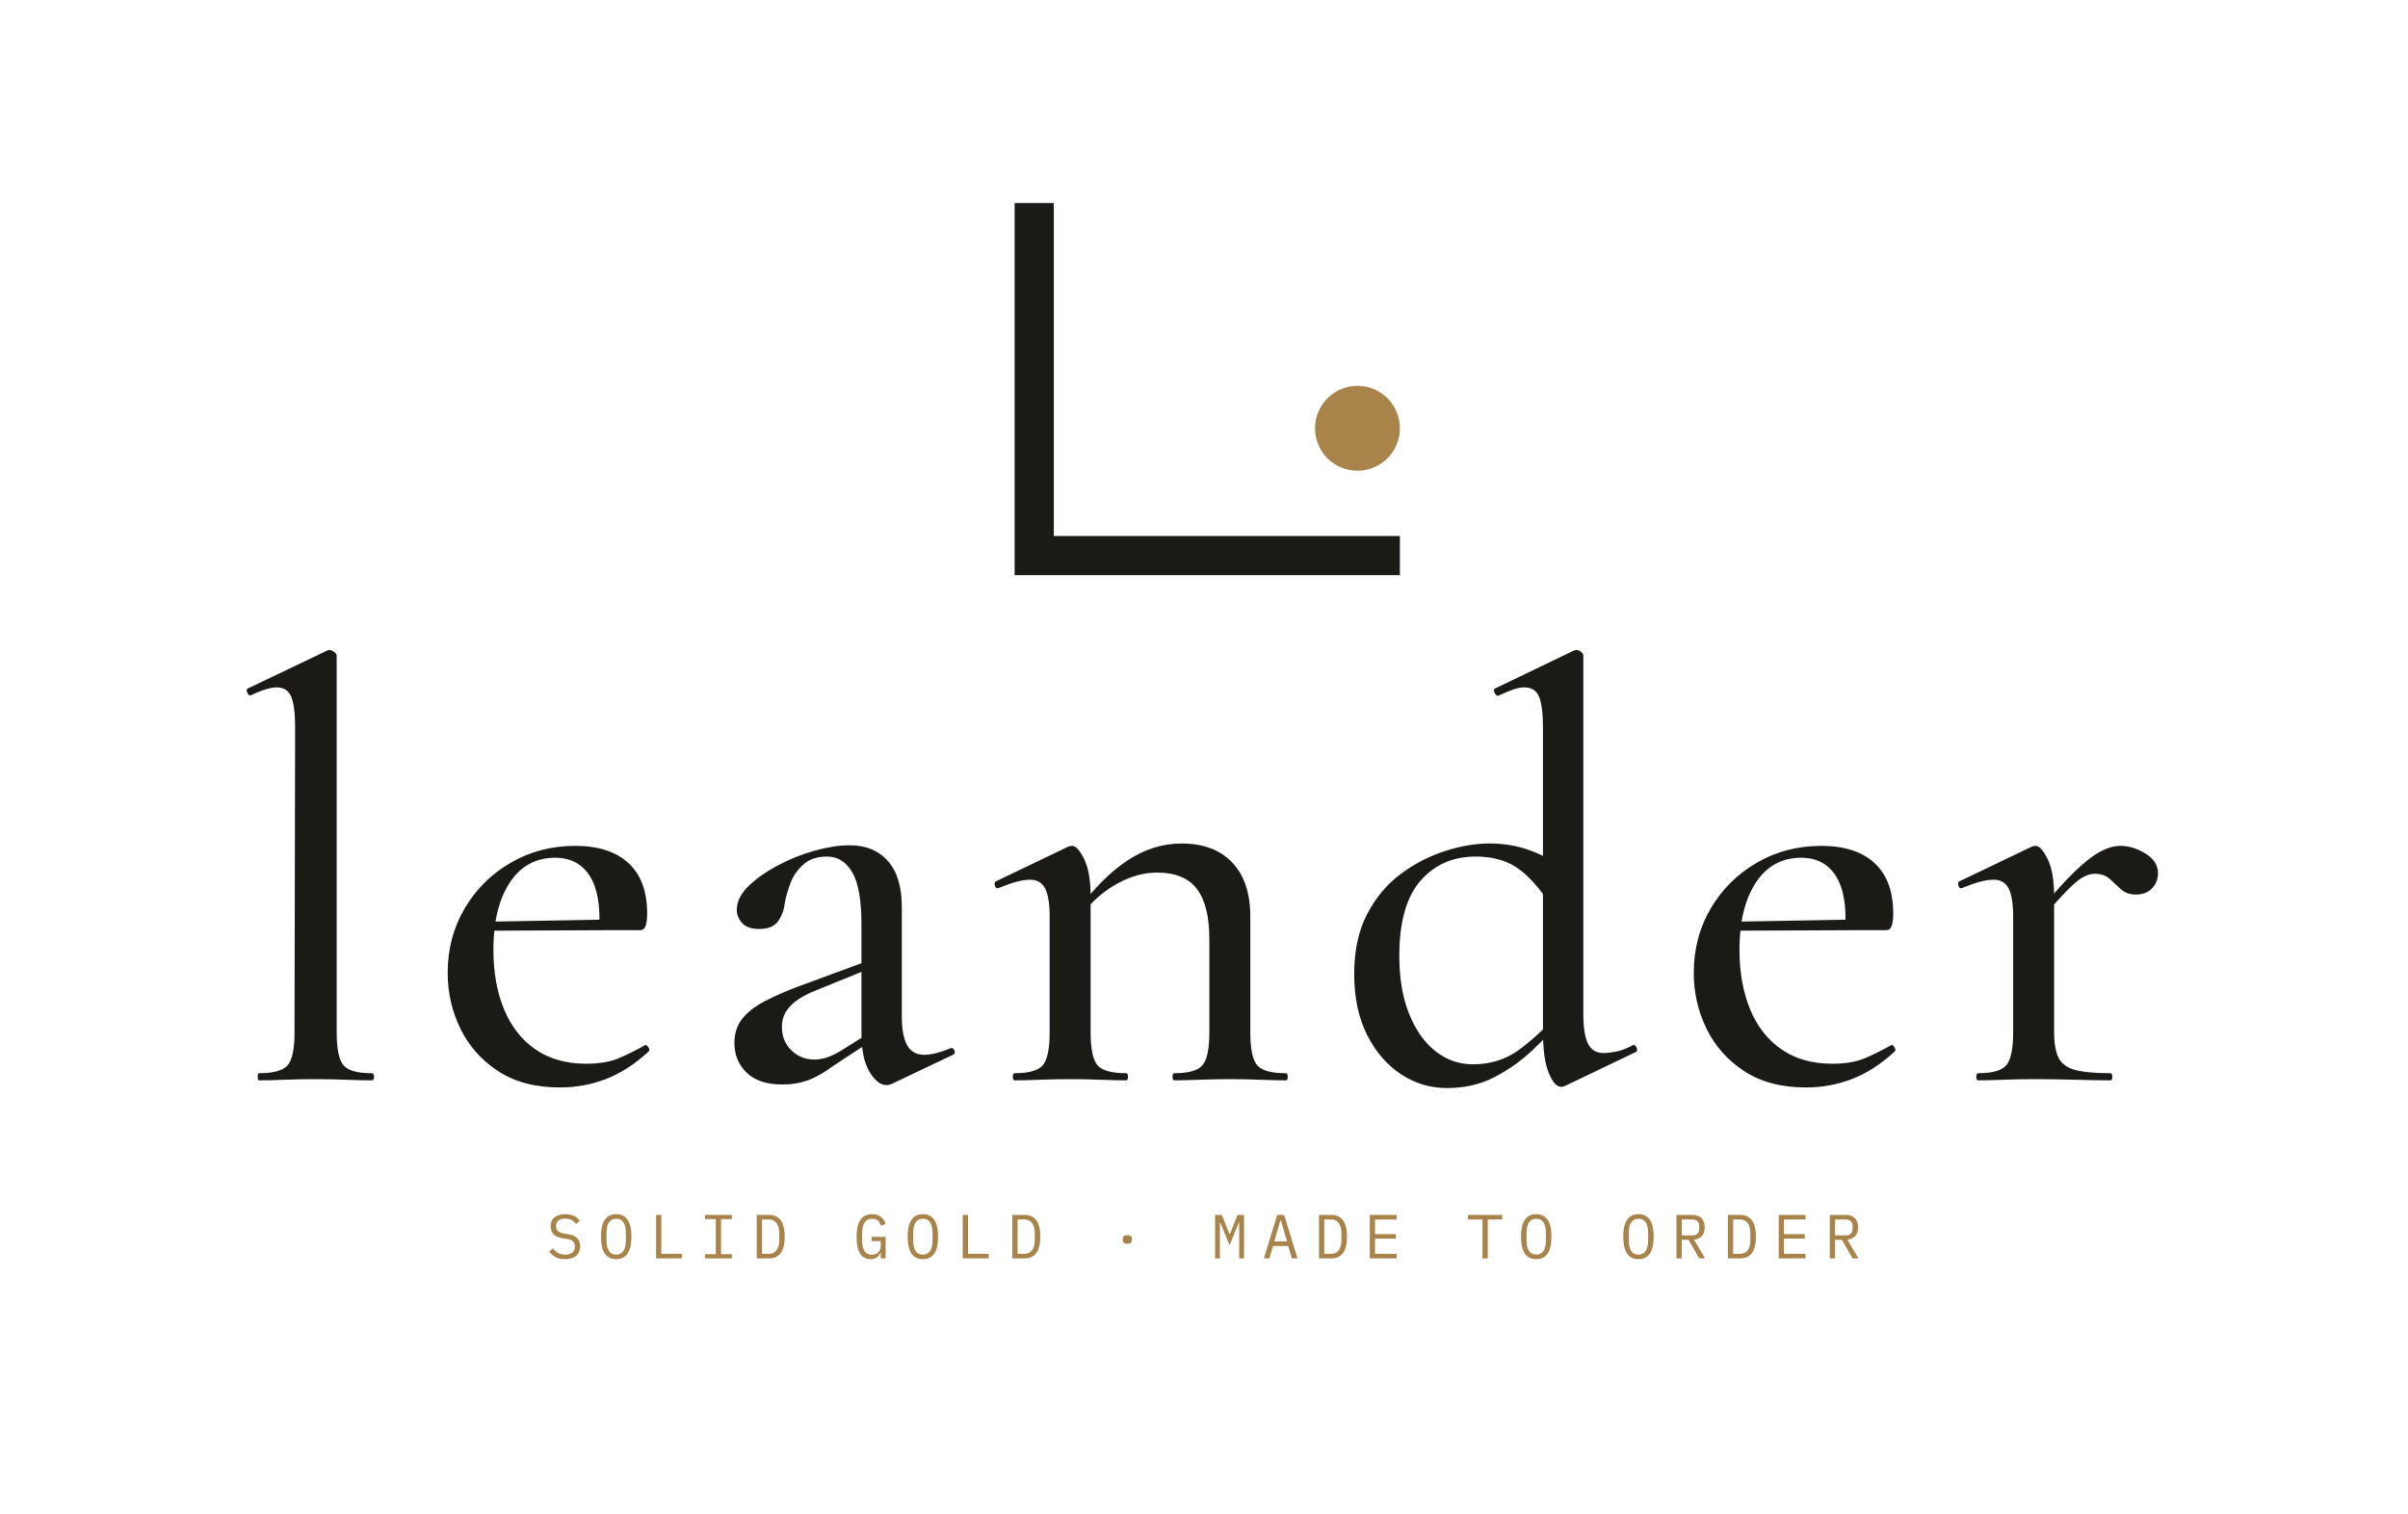
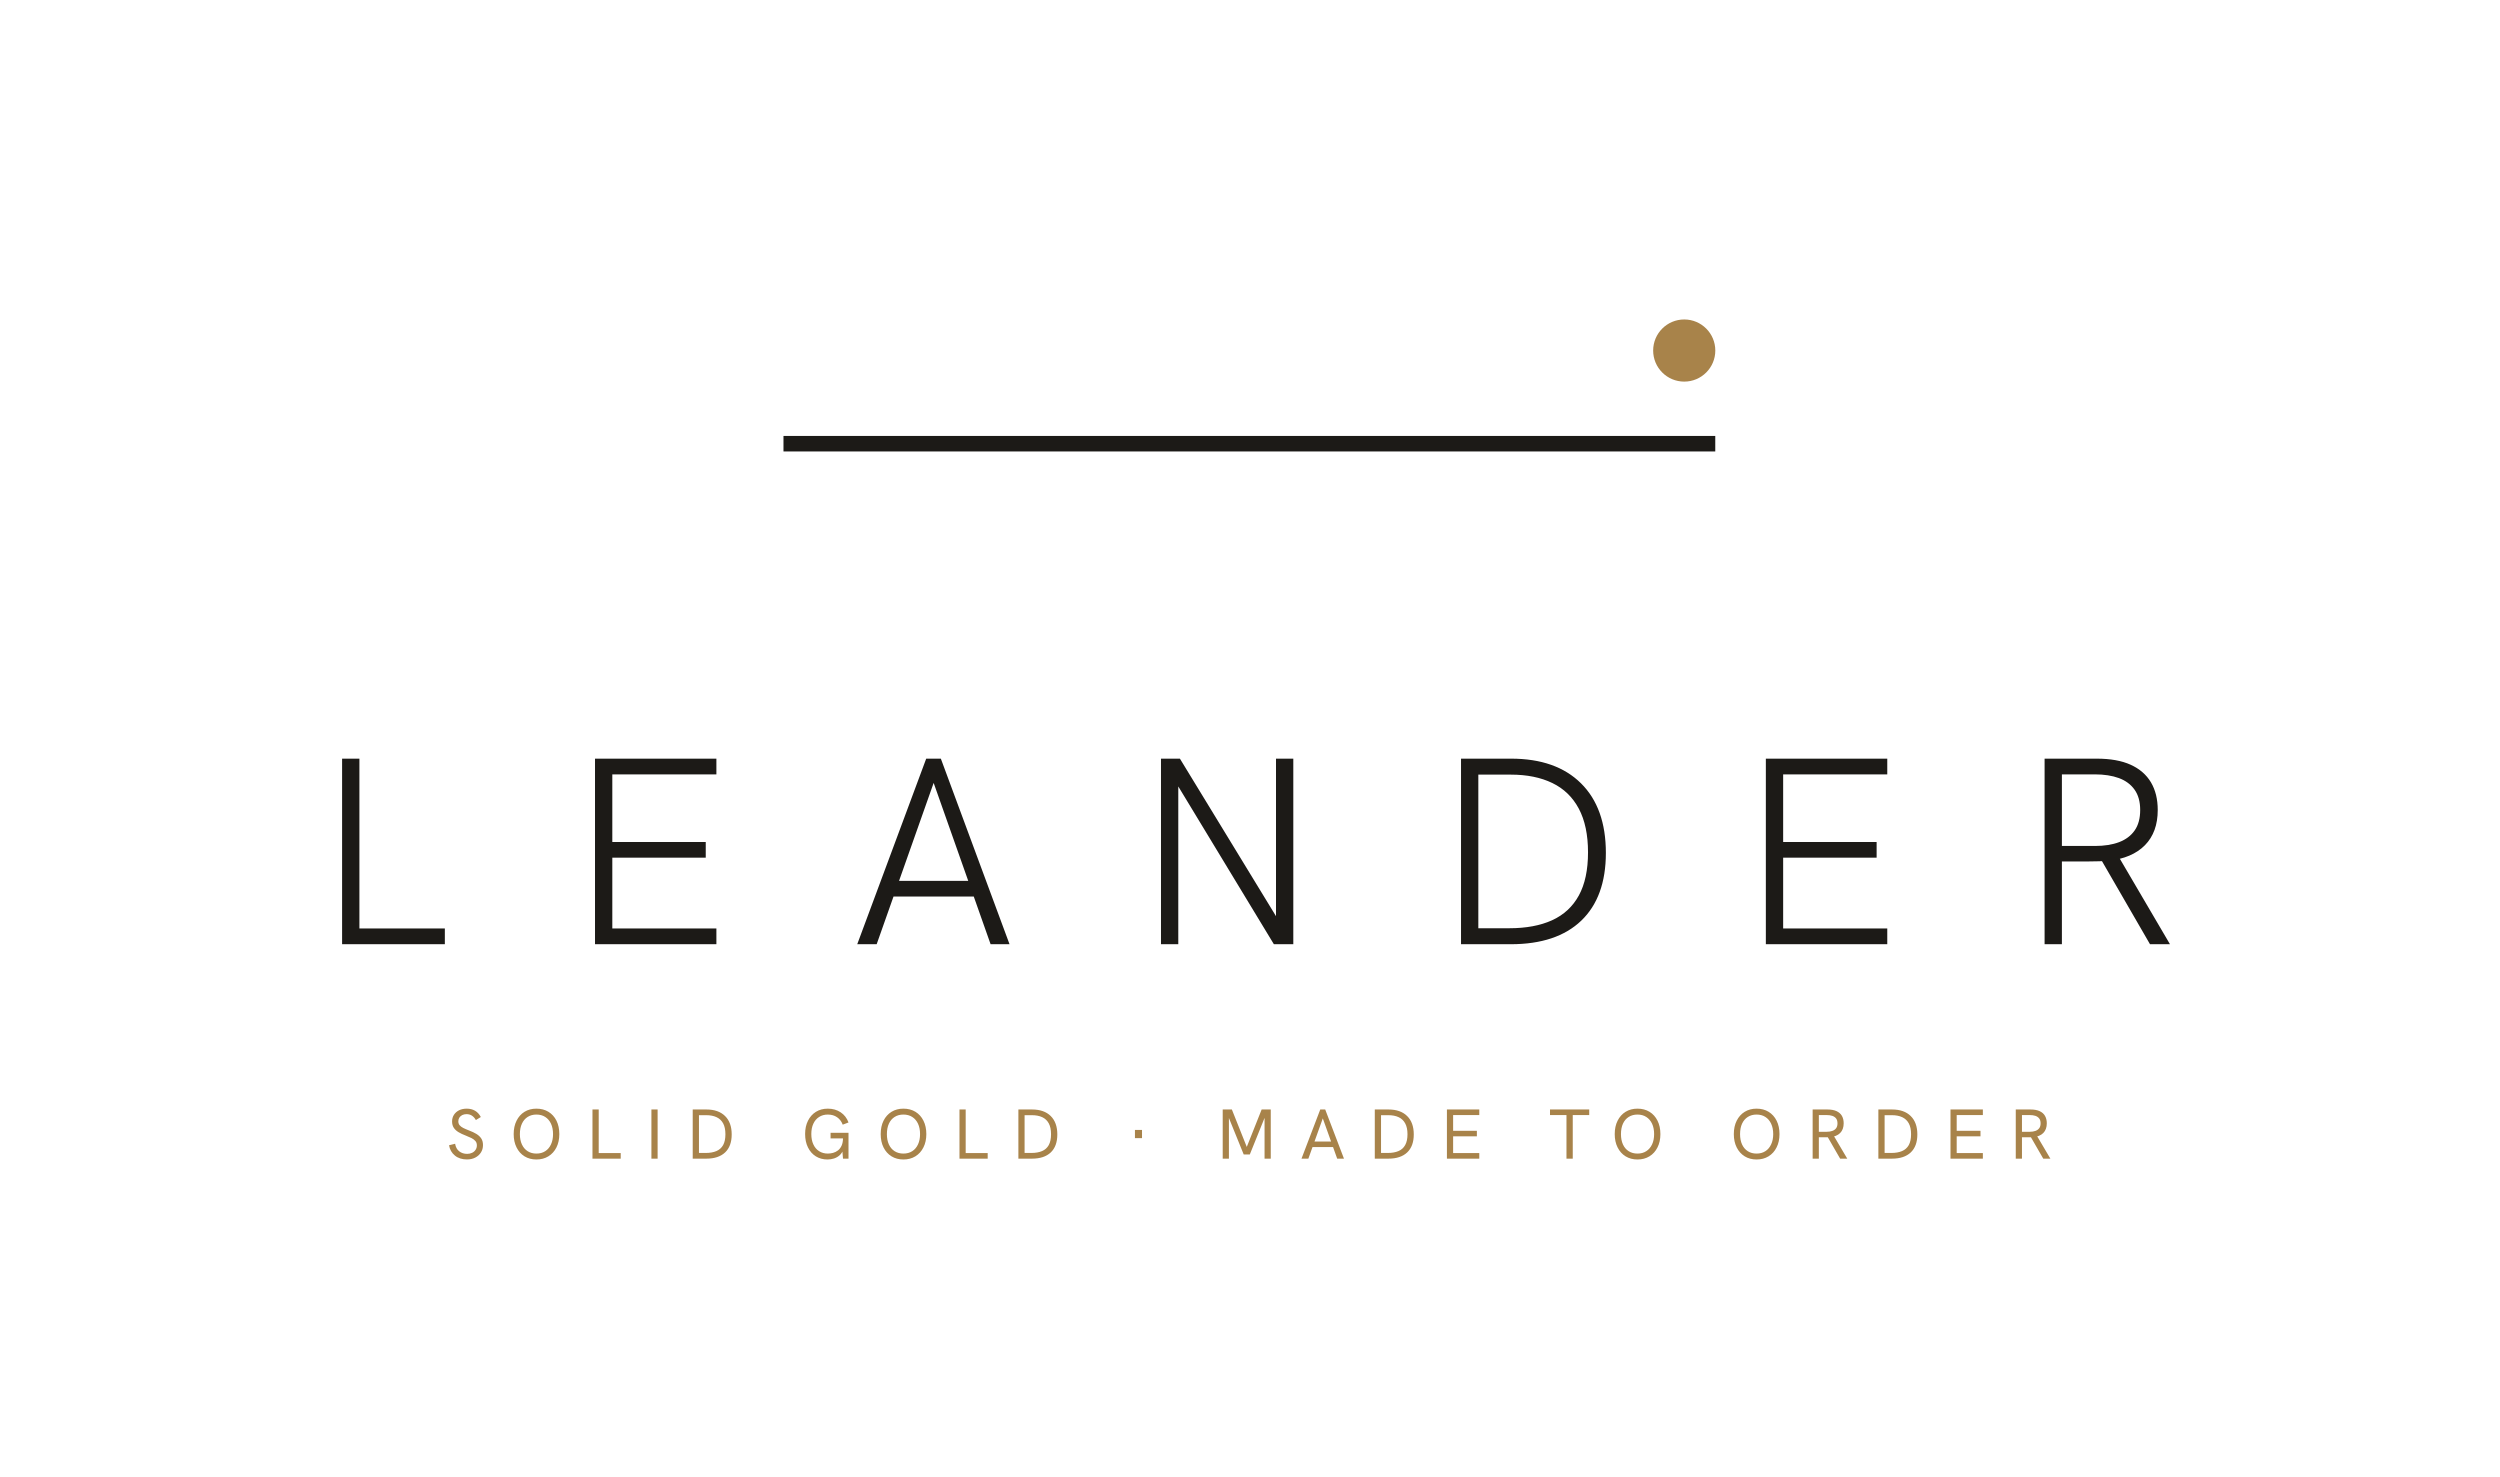
- <svg xmlns="http://www.w3.org/2000/svg" viewBox="0 0 649 408" width="649" height="408">
-   <path d="M278.74 54.72 V149.76 H377.30" fill="none" stroke="#1C1A17" stroke-width="10.56" stroke-linecap="butt" stroke-linejoin="miter" />
-   <circle cx="365.86" cy="115.44" r="11.44" fill="#A8834A" />
-   <g transform="translate(63.70 291.20)">
-     <path transform="translate(0.00 0.00)" d="M6.08 0.00Q5.76 0.00 5.76 -0.96Q5.76 -1.92 6.08 -1.92Q12.00 -1.92 13.84 -4.08Q15.68 -6.24 15.68 -12.96L15.84 -95.20Q15.84 -100.80 14.80 -103.36Q13.76 -105.92 10.88 -105.92Q8.48 -105.92 4.00 -103.84Q3.36 -103.52 2.96 -104.48Q2.56 -105.44 3.04 -105.60L24.48 -115.84Q24.80 -116.00 25.12 -116.00Q25.60 -116.00 26.32 -115.52Q27.04 -115.04 27.04 -114.40V-12.96Q27.04 -6.40 28.80 -4.16Q30.56 -1.92 36.48 -1.92Q37.12 -1.92 37.12 -0.96Q37.12 0.00 36.48 0.00Q33.60 0.00 29.68 -0.16Q25.76 -0.32 21.28 -0.32Q16.96 -0.32 13.04 -0.16Q9.12 0.00 6.08 0.00Z M87.20 1.92Q77.28 1.92 70.56 -2.48Q63.84 -6.88 60.40 -13.92Q56.96 -20.96 56.96 -28.96Q56.96 -38.56 61.52 -46.32Q66.08 -54.08 73.92 -58.64Q81.76 -63.20 91.36 -63.20Q100.64 -63.20 105.68 -58.56Q110.72 -53.92 110.72 -44.96Q110.72 -42.88 110.32 -41.68Q109.92 -40.48 108.80 -40.48H97.76Q98.40 -50.08 95.28 -55.04Q92.16 -60.00 85.92 -60.00Q78.08 -60.00 73.68 -53.28Q69.28 -46.56 69.28 -35.20Q69.28 -26.08 72.16 -19.12Q75.04 -12.16 80.64 -8.32Q86.24 -4.48 94.24 -4.48Q99.52 -4.48 102.96 -5.92Q106.40 -7.36 110.08 -9.44Q110.40 -9.76 110.96 -9.04Q111.52 -8.32 111.20 -7.84Q105.44 -2.56 99.52 -0.32Q93.60 1.92 87.20 1.92ZM65.60 -40.32 65.44 -42.72 101.28 -43.36V-40.48Z M176.64 0.96Q176.00 1.28 175.20 1.28Q172.80 1.28 170.64 -2.32Q168.48 -5.92 168.48 -12.64V-41.92Q168.48 -51.84 166.00 -56.08Q163.52 -60.32 159.20 -60.32Q155.20 -60.32 152.80 -58.16Q150.40 -56.00 149.36 -53.20Q148.32 -50.40 147.84 -48.00Q147.52 -44.96 146.00 -42.88Q144.48 -40.80 140.96 -40.80Q137.76 -40.80 136.32 -42.40Q134.88 -44.00 134.88 -45.92Q134.88 -49.28 138.00 -52.32Q141.12 -55.36 145.92 -57.92Q150.72 -60.48 155.92 -61.92Q161.12 -63.36 165.28 -63.36Q171.84 -63.36 175.60 -59.12Q179.36 -54.88 179.36 -46.72V-17.28Q179.36 -12.00 180.80 -9.44Q182.24 -6.88 185.44 -6.88Q188.16 -6.88 192.48 -8.64Q193.12 -8.96 193.52 -8.08Q193.92 -7.20 193.12 -6.88ZM147.20 1.12Q140.80 1.12 137.52 -2.08Q134.24 -5.28 134.24 -10.08Q134.24 -13.92 136.32 -16.56Q138.40 -19.20 142.32 -21.28Q146.24 -23.36 151.84 -25.44L170.08 -32.16L170.56 -30.08L156.00 -24.16Q153.60 -23.20 151.60 -21.92Q149.60 -20.64 148.32 -18.80Q147.04 -16.96 147.04 -14.40Q147.04 -10.56 149.60 -8.08Q152.16 -5.60 155.84 -5.60Q157.28 -5.60 158.88 -6.08Q160.48 -6.56 162.72 -7.84L172.16 -13.76L172.48 -11.52L160.80 -3.84Q157.12 -1.12 154.00 0.00Q150.88 1.12 147.20 1.12Z M252.80 0.00Q252.32 0.00 252.32 -0.96Q252.32 -1.92 252.80 -1.92Q258.56 -1.92 260.40 -4.08Q262.24 -6.24 262.24 -12.96V-38.08Q262.24 -47.20 258.88 -51.60Q255.52 -56.00 248.16 -56.00Q242.56 -56.00 236.88 -52.72Q231.20 -49.44 227.20 -43.68L226.56 -45.60Q233.12 -54.56 240.08 -59.20Q247.04 -63.84 254.72 -63.84Q263.52 -63.84 268.40 -58.72Q273.28 -53.60 273.28 -44.16V-12.96Q273.28 -6.24 275.12 -4.08Q276.96 -1.92 282.88 -1.92Q283.36 -1.92 283.36 -0.96Q283.36 0.00 282.88 0.00Q279.84 0.00 276.00 -0.16Q272.16 -0.32 267.84 -0.32Q263.52 -0.32 259.60 -0.16Q255.68 0.00 252.80 0.00ZM209.76 0.00Q209.28 0.00 209.28 -0.96Q209.28 -1.92 209.76 -1.92Q215.52 -1.92 217.36 -4.08Q219.20 -6.24 219.20 -12.96V-44.16Q219.20 -49.28 218.00 -51.68Q216.80 -54.08 213.92 -54.08Q212.32 -54.08 210.24 -53.52Q208.16 -52.96 205.44 -51.84Q204.80 -51.52 204.48 -52.40Q204.16 -53.28 204.64 -53.60L224.32 -63.04Q224.96 -63.20 225.28 -63.20Q226.72 -63.20 228.48 -59.68Q230.24 -56.16 230.24 -49.60V-12.96Q230.24 -6.24 232.08 -4.08Q233.92 -1.92 239.84 -1.92Q240.32 -1.92 240.32 -0.96Q240.32 0.00 239.84 0.00Q236.80 0.00 232.96 -0.16Q229.12 -0.32 224.80 -0.32Q220.48 -0.32 216.56 -0.16Q212.64 0.00 209.76 0.00Z M326.24 2.08Q319.52 2.08 313.84 -1.68Q308.16 -5.44 304.72 -12.32Q301.28 -19.20 301.28 -28.64Q301.28 -38.08 304.72 -44.72Q308.16 -51.36 313.68 -55.52Q319.20 -59.68 325.60 -61.76Q332.00 -63.84 337.76 -63.84Q343.52 -63.84 348.40 -62.08Q353.28 -60.32 357.44 -57.44L354.88 -45.92Q351.20 -52.48 346.40 -56.40Q341.60 -60.32 334.08 -60.32Q324.80 -60.32 319.12 -53.76Q313.44 -47.20 313.44 -33.60Q313.44 -24.48 316.08 -17.92Q318.72 -11.36 323.20 -7.84Q327.68 -4.32 333.28 -4.32Q340.32 -4.32 345.60 -8.16Q350.88 -12.00 355.68 -17.44L357.12 -16.16Q353.76 -12.32 349.28 -8.08Q344.80 -3.84 339.12 -0.88Q333.44 2.08 326.24 2.08ZM363.04 -114.40V-17.92Q363.04 -12.32 364.32 -9.84Q365.60 -7.36 368.48 -7.36Q369.92 -7.36 371.92 -7.76Q373.92 -8.16 376.32 -9.44Q376.96 -9.76 377.36 -8.88Q377.76 -8.00 377.28 -7.68L358.24 1.44Q357.60 1.76 357.12 1.76Q355.20 1.76 353.68 -2.08Q352.16 -5.92 352.16 -12.96V-95.04Q352.16 -100.80 351.12 -103.36Q350.08 -105.92 347.20 -105.92Q345.76 -105.92 344.16 -105.36Q342.56 -104.80 340.16 -103.68Q339.52 -103.52 339.12 -104.48Q338.72 -105.44 339.20 -105.60L360.48 -115.84Q360.80 -116.00 361.28 -116.00Q361.76 -116.00 362.40 -115.52Q363.04 -115.04 363.04 -114.40Z M423.04 1.92Q413.12 1.92 406.40 -2.48Q399.68 -6.88 396.24 -13.92Q392.80 -20.96 392.80 -28.96Q392.80 -38.56 397.36 -46.32Q401.92 -54.08 409.76 -58.64Q417.60 -63.20 427.20 -63.20Q436.48 -63.20 441.52 -58.56Q446.56 -53.92 446.56 -44.96Q446.56 -42.88 446.16 -41.68Q445.76 -40.48 444.64 -40.48H433.60Q434.24 -50.08 431.12 -55.04Q428.00 -60.00 421.76 -60.00Q413.92 -60.00 409.52 -53.28Q405.12 -46.56 405.12 -35.20Q405.12 -26.08 408.00 -19.12Q410.88 -12.16 416.48 -8.32Q422.08 -4.48 430.08 -4.48Q435.36 -4.48 438.80 -5.92Q442.24 -7.36 445.92 -9.44Q446.24 -9.76 446.80 -9.04Q447.36 -8.32 447.04 -7.84Q441.28 -2.56 435.36 -0.32Q429.44 1.92 423.04 1.92ZM401.44 -40.32 401.28 -42.72 437.12 -43.36V-40.48Z M486.40 -43.36 485.44 -45.12Q491.52 -52.48 495.52 -56.32Q499.52 -60.16 502.40 -61.68Q505.28 -63.20 507.84 -63.20Q511.20 -63.20 514.56 -61.12Q517.92 -59.04 517.92 -55.84Q517.92 -53.44 516.32 -51.76Q514.72 -50.08 512.00 -50.08Q509.44 -50.08 507.92 -51.52Q506.40 -52.96 504.88 -54.32Q503.36 -55.68 500.80 -55.68Q499.52 -55.68 497.92 -54.88Q496.32 -54.08 493.68 -51.44Q491.04 -48.80 486.40 -43.36ZM469.44 0.00Q468.96 0.00 468.96 -0.96Q468.96 -1.92 469.44 -1.92Q475.20 -1.92 477.04 -4.08Q478.88 -6.24 478.88 -12.96V-44.16Q478.88 -49.28 477.68 -51.68Q476.48 -54.08 473.60 -54.08Q472.00 -54.08 469.92 -53.52Q467.84 -52.96 465.12 -51.84Q464.48 -51.52 464.16 -52.40Q463.84 -53.28 464.32 -53.60L484.00 -63.04Q484.64 -63.20 484.96 -63.20Q486.40 -63.20 488.16 -59.68Q489.92 -56.16 489.92 -49.60V-12.96Q489.92 -8.48 491.12 -6.08Q492.32 -3.68 495.60 -2.80Q498.88 -1.92 505.12 -1.92Q505.60 -1.92 505.60 -0.96Q505.60 0.00 505.12 0.00Q500.96 0.00 495.68 -0.16Q490.40 -0.32 484.48 -0.32Q480.16 -0.32 476.24 -0.16Q472.32 0.00 469.44 0.00Z" fill="#1C1A17" />
-   </g>
-   <g transform="translate(147.26 339.20)">
-     <path transform="translate(0.00 0.00)" d="M5.01 0.20Q3.43 0.20 2.42 -0.38Q1.41 -0.96 0.76 -1.86L1.78 -2.70Q2.47 -1.85 3.23 -1.43Q4.00 -1.01 5.06 -1.01Q6.33 -1.01 7.01 -1.60Q7.68 -2.18 7.68 -3.24Q7.68 -4.10 7.19 -4.58Q6.70 -5.06 5.49 -5.26L4.18 -5.48Q3.33 -5.63 2.75 -5.93Q2.17 -6.23 1.81 -6.66Q1.46 -7.09 1.31 -7.60Q1.16 -8.11 1.16 -8.67Q1.16 -10.28 2.22 -11.10Q3.28 -11.93 5.07 -11.93Q6.48 -11.93 7.45 -11.46Q8.42 -10.99 9.00 -10.13L8.01 -9.27Q7.53 -9.91 6.84 -10.32Q6.15 -10.72 5.06 -10.72Q3.86 -10.72 3.23 -10.21Q2.59 -9.71 2.59 -8.70Q2.59 -7.91 3.07 -7.42Q3.54 -6.92 4.79 -6.70L6.05 -6.48Q6.90 -6.33 7.49 -6.03Q8.08 -5.73 8.44 -5.31Q8.80 -4.89 8.95 -4.37Q9.11 -3.85 9.11 -3.28Q9.11 -1.65 8.04 -0.72Q6.97 0.20 5.01 0.20Z M18.82 0.20Q17.74 0.20 16.97 -0.21Q16.20 -0.62 15.69 -1.39Q15.19 -2.17 14.95 -3.29Q14.72 -4.42 14.72 -5.86Q14.72 -7.29 14.95 -8.43Q15.19 -9.56 15.69 -10.33Q16.20 -11.10 16.97 -11.52Q17.74 -11.93 18.82 -11.93Q19.89 -11.93 20.66 -11.52Q21.44 -11.10 21.94 -10.33Q22.44 -9.56 22.68 -8.43Q22.92 -7.29 22.92 -5.86Q22.92 -4.42 22.68 -3.29Q22.44 -2.17 21.94 -1.39Q21.44 -0.62 20.66 -0.21Q19.89 0.20 18.82 0.20ZM18.82 -1.02Q19.52 -1.02 20.01 -1.30Q20.50 -1.58 20.82 -2.08Q21.13 -2.59 21.28 -3.30Q21.42 -4.02 21.42 -4.91V-6.82Q21.42 -7.69 21.28 -8.42Q21.13 -9.14 20.82 -9.64Q20.50 -10.15 20.01 -10.42Q19.52 -10.70 18.82 -10.70Q18.11 -10.70 17.62 -10.42Q17.14 -10.15 16.82 -9.64Q16.50 -9.14 16.35 -8.42Q16.21 -7.69 16.21 -6.82V-4.91Q16.21 -4.02 16.35 -3.30Q16.50 -2.59 16.82 -2.08Q17.14 -1.58 17.62 -1.30Q18.11 -1.02 18.82 -1.02Z M29.57 0.00V-11.73H30.98V-1.23H36.54V0.00Z M42.74 0.00V-1.13H45.66V-10.60H42.74V-11.73H50.00V-10.60H47.07V-1.13H50.00V0.00Z M56.70 -11.73H59.98Q62.13 -11.73 63.18 -10.25Q64.24 -8.77 64.24 -5.86Q64.24 -2.96 63.18 -1.48Q62.13 0.00 59.98 0.00H56.70ZM59.91 -1.23Q61.32 -1.23 62.03 -2.20Q62.75 -3.18 62.75 -4.96V-6.77Q62.75 -8.55 62.03 -9.53Q61.32 -10.50 59.91 -10.50H58.11V-1.23Z M90.12 -1.56H90.03Q89.88 -1.23 89.68 -0.91Q89.48 -0.59 89.17 -0.34Q88.86 -0.10 88.42 0.05Q87.98 0.20 87.38 0.20Q85.46 0.20 84.53 -1.34Q83.60 -2.89 83.60 -5.78Q83.60 -8.80 84.62 -10.37Q85.65 -11.93 87.78 -11.93Q88.60 -11.93 89.21 -11.71Q89.81 -11.49 90.24 -11.12Q90.67 -10.75 90.96 -10.29Q91.24 -9.83 91.43 -9.36L90.22 -8.80Q90.06 -9.19 89.87 -9.53Q89.68 -9.88 89.40 -10.14Q89.12 -10.40 88.74 -10.55Q88.35 -10.70 87.83 -10.70Q86.42 -10.70 85.76 -9.64Q85.09 -8.58 85.09 -6.82V-5.01Q85.09 -4.12 85.23 -3.39Q85.36 -2.65 85.67 -2.12Q85.98 -1.58 86.48 -1.29Q86.97 -0.99 87.70 -0.99Q88.84 -0.99 89.48 -1.68Q90.12 -2.37 90.12 -3.46V-4.67H87.65V-5.80H91.43V0.00H90.12Z M101.47 0.20Q100.40 0.20 99.62 -0.21Q98.85 -0.62 98.35 -1.39Q97.84 -2.17 97.61 -3.29Q97.37 -4.42 97.37 -5.86Q97.37 -7.29 97.61 -8.43Q97.84 -9.56 98.35 -10.33Q98.85 -11.10 99.62 -11.52Q100.40 -11.93 101.47 -11.93Q102.55 -11.93 103.32 -11.52Q104.09 -11.10 104.60 -10.33Q105.10 -9.56 105.34 -8.43Q105.57 -7.29 105.57 -5.86Q105.57 -4.42 105.34 -3.29Q105.10 -2.17 104.60 -1.39Q104.09 -0.62 103.32 -0.21Q102.55 0.20 101.47 0.20ZM101.47 -1.02Q102.18 -1.02 102.66 -1.30Q103.15 -1.58 103.47 -2.08Q103.79 -2.59 103.93 -3.30Q104.08 -4.02 104.08 -4.91V-6.82Q104.08 -7.69 103.93 -8.42Q103.79 -9.14 103.47 -9.64Q103.15 -10.15 102.66 -10.42Q102.18 -10.70 101.47 -10.70Q100.77 -10.70 100.28 -10.42Q99.79 -10.15 99.47 -9.64Q99.15 -9.14 99.01 -8.42Q98.87 -7.69 98.87 -6.82V-4.91Q98.87 -4.02 99.01 -3.30Q99.15 -2.59 99.47 -2.08Q99.79 -1.58 100.28 -1.30Q100.77 -1.02 101.47 -1.02Z M112.22 0.00V-11.73H113.64V-1.23H119.20V0.00Z M125.58 -11.73H128.86Q131.01 -11.73 132.06 -10.25Q133.12 -8.77 133.12 -5.86Q133.12 -2.96 132.06 -1.48Q131.01 0.00 128.86 0.00H125.58ZM128.79 -1.23Q130.20 -1.23 130.91 -2.20Q131.63 -3.18 131.63 -4.96V-6.77Q131.63 -8.55 130.91 -9.53Q130.20 -10.50 128.79 -10.50H126.99V-1.23Z M156.58 -3.95Q155.89 -3.95 155.61 -4.23Q155.33 -4.52 155.33 -4.96V-5.26Q155.33 -5.70 155.61 -5.98Q155.89 -6.27 156.58 -6.27Q157.26 -6.27 157.54 -5.98Q157.82 -5.70 157.82 -5.26V-4.96Q157.82 -4.52 157.54 -4.23Q157.26 -3.95 156.58 -3.95Z M186.73 -5.88V-9.59H186.60L184.13 -3.56L181.66 -9.59H181.52V-5.88V0.00H180.23V-11.73H182.04L184.11 -6.55H184.21L186.28 -11.73H188.03V0.00H186.73Z M200.94 0.00 199.95 -3.34H195.84L194.85 0.00H193.38L196.98 -11.73H198.84L202.44 0.00ZM197.97 -10.23H197.82L196.17 -4.57H199.62Z M208.24 -11.73H211.51Q213.66 -11.73 214.72 -10.25Q215.78 -8.77 215.78 -5.86Q215.78 -2.96 214.72 -1.48Q213.66 0.00 211.51 0.00H208.24ZM211.44 -1.23Q212.86 -1.23 213.57 -2.20Q214.28 -3.18 214.28 -4.96V-6.77Q214.28 -8.55 213.57 -9.53Q212.86 -10.50 211.44 -10.50H209.65V-1.23Z M221.93 0.00V-11.73H229.15V-10.50H223.34V-6.55H228.95V-5.33H223.34V-1.23H229.15V0.00Z M253.71 -10.50V0.00H252.30V-10.50H248.39V-11.73H257.63V-10.50Z M266.78 0.20Q265.71 0.20 264.94 -0.21Q264.16 -0.62 263.66 -1.39Q263.16 -2.17 262.92 -3.29Q262.68 -4.42 262.68 -5.86Q262.68 -7.29 262.92 -8.43Q263.16 -9.56 263.66 -10.33Q264.16 -11.10 264.94 -11.52Q265.71 -11.93 266.78 -11.93Q267.86 -11.93 268.63 -11.52Q269.40 -11.10 269.91 -10.33Q270.41 -9.56 270.65 -8.43Q270.88 -7.29 270.88 -5.86Q270.88 -4.42 270.65 -3.29Q270.41 -2.17 269.91 -1.39Q269.40 -0.62 268.63 -0.21Q267.86 0.20 266.78 0.20ZM266.78 -1.02Q267.49 -1.02 267.98 -1.30Q268.46 -1.58 268.78 -2.08Q269.10 -2.59 269.25 -3.30Q269.39 -4.02 269.39 -4.91V-6.82Q269.39 -7.69 269.25 -8.42Q269.10 -9.14 268.78 -9.64Q268.46 -10.15 267.98 -10.42Q267.49 -10.70 266.78 -10.70Q266.08 -10.70 265.59 -10.42Q265.10 -10.15 264.78 -9.64Q264.47 -9.14 264.32 -8.42Q264.18 -7.69 264.18 -6.82V-4.91Q264.18 -4.02 264.32 -3.30Q264.47 -2.59 264.78 -2.08Q265.10 -1.58 265.59 -1.30Q266.08 -1.02 266.78 -1.02Z M294.34 0.20Q293.26 0.20 292.49 -0.21Q291.72 -0.62 291.21 -1.39Q290.71 -2.17 290.47 -3.29Q290.24 -4.42 290.24 -5.86Q290.24 -7.29 290.47 -8.43Q290.71 -9.56 291.21 -10.33Q291.72 -11.10 292.49 -11.52Q293.26 -11.93 294.34 -11.93Q295.41 -11.93 296.18 -11.52Q296.96 -11.10 297.46 -10.33Q297.96 -9.56 298.20 -8.43Q298.44 -7.29 298.44 -5.86Q298.44 -4.42 298.20 -3.29Q297.96 -2.17 297.46 -1.39Q296.96 -0.62 296.18 -0.21Q295.41 0.20 294.34 0.20ZM294.34 -1.02Q295.04 -1.02 295.53 -1.30Q296.02 -1.58 296.34 -2.08Q296.65 -2.59 296.80 -3.30Q296.94 -4.02 296.94 -4.91V-6.82Q296.94 -7.69 296.80 -8.42Q296.65 -9.14 296.34 -9.64Q296.02 -10.15 295.53 -10.42Q295.04 -10.70 294.34 -10.70Q293.63 -10.70 293.14 -10.42Q292.66 -10.15 292.34 -9.64Q292.02 -9.14 291.87 -8.42Q291.73 -7.69 291.73 -6.82V-4.91Q291.73 -4.02 291.87 -3.30Q292.02 -2.59 292.34 -2.08Q292.66 -1.58 293.14 -1.30Q293.63 -1.02 294.34 -1.02Z M306.00 0.00H304.58V-11.73H308.85Q310.48 -11.73 311.34 -10.84Q312.19 -9.95 312.19 -8.35Q312.19 -6.92 311.46 -6.06Q310.72 -5.21 309.30 -5.07L312.30 0.00H310.72L307.86 -5.01H306.00ZM308.82 -6.20Q309.71 -6.20 310.20 -6.64Q310.70 -7.09 310.70 -7.91V-8.79Q310.70 -9.61 310.20 -10.05Q309.71 -10.50 308.82 -10.50H306.00V-6.20Z M318.44 -11.73H321.72Q323.87 -11.73 324.93 -10.25Q325.99 -8.77 325.99 -5.86Q325.99 -2.96 324.93 -1.48Q323.87 0.00 321.72 0.00H318.44ZM321.65 -1.23Q323.06 -1.23 323.78 -2.20Q324.49 -3.18 324.49 -4.96V-6.77Q324.49 -8.55 323.78 -9.53Q323.06 -10.50 321.65 -10.50H319.86V-1.23Z M332.14 0.00V-11.73H339.36V-10.50H333.55V-6.55H339.16V-5.33H333.55V-1.23H339.36V0.00Z M347.32 0.00H345.91V-11.73H350.18Q351.81 -11.73 352.67 -10.84Q353.52 -9.95 353.52 -8.35Q353.52 -6.92 352.78 -6.06Q352.04 -5.21 350.63 -5.07L353.62 0.00H352.04L349.19 -5.01H347.32ZM350.15 -6.20Q351.04 -6.20 351.53 -6.64Q352.03 -7.09 352.03 -7.91V-8.79Q352.03 -9.61 351.53 -10.05Q351.04 -10.50 350.15 -10.50H347.32V-6.20Z" fill="#A8834A" />
-   </g>
+ <svg xmlns="http://www.w3.org/2000/svg" viewBox="0 0 601 355" width="601" height="355">
+   <rect x="188.35" y="104.80" width="224.00" height="3.73" fill="#1C1A17" />
+   <circle cx="404.89" cy="84.27" r="7.47" fill="#A8834A" />
+   <path transform="translate(76.80 226.99)" d="M5.44 0.00V-44.61H9.60V-3.78H30.14V0.00Z M66.24 0.00V-44.61H95.42V-40.83H70.40V-24.58H92.86V-20.80H70.40V-3.78H95.42V0.00Z M129.28 0.00 145.86 -44.61H149.38L165.89 0.00H161.34L147.65 -38.78L133.95 0.00ZM137.47 -11.46 138.82 -15.23H156.42L157.82 -11.46Z M202.30 0.00V-44.61H206.85L230.78 -5.38H229.95V-44.61H234.11V0.00H229.44L205.63 -39.30H206.46V0.00Z M274.43 0.00V-44.61H286.46Q297.28 -44.61 303.26 -38.69Q309.25 -32.77 309.25 -21.95Q309.25 -11.33 303.33 -5.66Q297.41 0.00 286.40 0.00ZM278.59 -3.84H286.02Q292.10 -3.84 296.32 -5.76Q300.54 -7.68 302.75 -11.71Q304.96 -15.74 304.96 -22.08Q304.96 -28.42 302.75 -32.58Q300.54 -36.74 296.38 -38.75Q292.22 -40.77 286.40 -40.77H278.59Z M347.71 0.00V-44.61H376.90V-40.83H351.87V-24.58H374.34V-20.80H351.87V-3.78H376.90V0.00Z M414.72 0.00V-44.61H427.26Q432.19 -44.61 435.42 -43.14Q438.66 -41.66 440.29 -38.91Q441.92 -36.16 441.92 -32.26Q441.92 -26.94 438.85 -23.81Q435.78 -20.67 429.95 -20.03Q429.06 -19.97 427.81 -19.94Q426.56 -19.90 425.41 -19.90H418.88V0.00ZM440.06 0.00 428.22 -20.48 432.51 -21.06 444.86 0.00ZM418.88 -23.62H426.82Q430.21 -23.62 432.64 -24.54Q435.07 -25.47 436.38 -27.36Q437.70 -29.25 437.70 -32.26Q437.70 -35.26 436.35 -37.15Q435.01 -39.04 432.58 -39.94Q430.14 -40.83 426.82 -40.83H418.88Z" fill="#1C1A17" />
+   <path transform="translate(107.31 278.54)" d="M4.95 0.19Q3.17 0.19 2.04 -0.75Q0.90 -1.68 0.64 -3.22L2.10 -3.58Q2.29 -2.39 3.08 -1.77Q3.87 -1.15 5.00 -1.15Q5.66 -1.15 6.19 -1.41Q6.72 -1.66 7.02 -2.13Q7.33 -2.59 7.33 -3.19Q7.33 -3.82 6.99 -4.22Q6.65 -4.63 6.05 -4.94Q5.44 -5.24 4.65 -5.55Q3.66 -5.92 2.93 -6.36Q2.19 -6.80 1.78 -7.42Q1.37 -8.04 1.37 -8.94Q1.37 -9.84 1.81 -10.53Q2.26 -11.23 3.05 -11.63Q3.85 -12.02 4.90 -12.02Q6.02 -12.02 6.89 -11.52Q7.75 -11.01 8.28 -10.01L7.09 -9.28Q6.70 -9.97 6.14 -10.34Q5.58 -10.70 4.85 -10.70Q4.27 -10.70 3.82 -10.48Q3.38 -10.26 3.12 -9.87Q2.87 -9.48 2.87 -8.97Q2.87 -8.43 3.17 -8.05Q3.48 -7.67 4.05 -7.38Q4.63 -7.09 5.44 -6.78Q6.48 -6.39 7.22 -5.94Q7.97 -5.48 8.39 -4.84Q8.80 -4.21 8.80 -3.27Q8.80 -2.27 8.31 -1.49Q7.82 -0.71 6.95 -0.26Q6.09 0.19 4.95 0.19Z M21.64 0.20Q20.01 0.20 18.78 -0.56Q17.55 -1.32 16.87 -2.70Q16.18 -4.07 16.18 -5.90Q16.18 -7.75 16.87 -9.12Q17.55 -10.50 18.78 -11.26Q20.01 -12.02 21.64 -12.02Q23.30 -12.02 24.54 -11.26Q25.78 -10.50 26.47 -9.12Q27.15 -7.75 27.15 -5.90Q27.15 -4.07 26.46 -2.70Q25.76 -1.32 24.52 -0.56Q23.29 0.20 21.64 0.20ZM21.64 -1.22Q22.88 -1.22 23.77 -1.80Q24.66 -2.37 25.15 -3.43Q25.64 -4.48 25.64 -5.90Q25.64 -7.34 25.15 -8.40Q24.66 -9.45 23.77 -10.02Q22.88 -10.60 21.64 -10.60Q20.44 -10.60 19.54 -10.03Q18.64 -9.46 18.16 -8.41Q17.67 -7.36 17.67 -5.90Q17.67 -4.46 18.16 -3.41Q18.64 -2.36 19.54 -1.79Q20.44 -1.22 21.64 -1.22Z M35.12 0.00V-11.82H36.62V-1.34H41.91V0.00Z M49.29 0.00V-11.82H50.78V0.00Z M59.22 0.00V-11.82H62.50Q65.40 -11.82 66.99 -10.25Q68.59 -8.68 68.59 -5.82Q68.59 -3.00 67.01 -1.50Q65.43 0.00 62.48 0.00ZM60.72 -1.37H62.34Q63.85 -1.37 64.91 -1.82Q65.97 -2.27 66.53 -3.26Q67.08 -4.26 67.08 -5.87Q67.08 -7.48 66.53 -8.49Q65.97 -9.50 64.95 -9.97Q63.92 -10.45 62.48 -10.45H60.72Z M91.62 0.20Q90.02 0.20 88.81 -0.56Q87.60 -1.32 86.92 -2.71Q86.24 -4.09 86.24 -5.92Q86.24 -7.75 86.93 -9.12Q87.62 -10.50 88.84 -11.26Q90.07 -12.02 91.70 -12.02Q93.48 -12.02 94.79 -11.14Q96.10 -10.26 96.67 -8.70L95.28 -8.17Q94.84 -9.33 93.92 -9.96Q93.01 -10.60 91.70 -10.60Q90.50 -10.60 89.60 -10.02Q88.70 -9.45 88.22 -8.40Q87.73 -7.36 87.73 -5.92Q87.73 -4.48 88.22 -3.43Q88.70 -2.37 89.60 -1.80Q90.50 -1.22 91.70 -1.22Q92.31 -1.22 92.96 -1.39Q93.60 -1.56 94.14 -1.98Q94.69 -2.41 95.02 -3.15Q95.35 -3.88 95.35 -5.02V-5.89L95.69 -4.87H92.36V-6.21H96.67V0.00H95.35L95.15 -2.31L95.40 -2.12Q95.09 -1.31 94.52 -0.80Q93.94 -0.29 93.19 -0.04Q92.43 0.20 91.62 0.20Z M109.87 0.20Q108.24 0.20 107.01 -0.56Q105.78 -1.32 105.09 -2.70Q104.41 -4.07 104.41 -5.90Q104.41 -7.75 105.09 -9.12Q105.78 -10.50 107.01 -11.26Q108.24 -12.02 109.87 -12.02Q111.53 -12.02 112.77 -11.26Q114.01 -10.50 114.69 -9.12Q115.38 -7.75 115.38 -5.90Q115.38 -4.07 114.68 -2.70Q113.99 -1.32 112.75 -0.56Q111.51 0.20 109.87 0.20ZM109.87 -1.22Q111.10 -1.22 112.00 -1.80Q112.89 -2.37 113.38 -3.43Q113.87 -4.48 113.87 -5.90Q113.87 -7.34 113.38 -8.40Q112.89 -9.45 112.00 -10.02Q111.10 -10.60 109.87 -10.60Q108.66 -10.60 107.76 -10.03Q106.86 -9.46 106.38 -8.41Q105.90 -7.36 105.90 -5.90Q105.90 -4.46 106.38 -3.41Q106.86 -2.36 107.76 -1.79Q108.66 -1.22 109.87 -1.22Z M123.35 0.00V-11.82H124.84V-1.34H130.13V0.00Z M137.51 0.00V-11.82H140.78Q143.69 -11.82 145.28 -10.25Q146.87 -8.68 146.87 -5.82Q146.87 -3.00 145.30 -1.50Q143.72 0.00 140.77 0.00ZM139.00 -1.37H140.63Q142.14 -1.37 143.20 -1.82Q144.26 -2.27 144.81 -3.26Q145.36 -4.26 145.36 -5.87Q145.36 -7.48 144.81 -8.49Q144.26 -9.50 143.24 -9.97Q142.21 -10.45 140.77 -10.45H139.00Z M165.53 -4.94V-6.90H167.23V-4.94Z M186.63 0.00V-11.82H188.83L192.55 -2.48H192.28L195.99 -11.82H198.18V0.00H196.69V-10.09L196.80 -10.07L193.14 -1.00H191.68L188.00 -10.07L188.12 -10.09V0.00Z M205.57 0.00 210.08 -11.82H211.27L215.78 0.00H214.15L210.69 -9.68L207.22 0.00ZM208.08 -2.78 208.54 -4.12H212.81L213.31 -2.78Z M223.19 0.00V-11.82H226.47Q229.37 -11.82 230.96 -10.25Q232.56 -8.68 232.56 -5.82Q232.56 -3.00 230.98 -1.50Q229.40 0.00 226.45 0.00ZM224.69 -1.37H226.31Q227.82 -1.37 228.88 -1.82Q229.94 -2.27 230.49 -3.26Q231.05 -4.26 231.05 -5.87Q231.05 -7.48 230.49 -8.49Q229.94 -9.50 228.92 -9.97Q227.89 -10.45 226.45 -10.45H224.69Z M240.53 0.00V-11.82H248.31V-10.48H242.02V-6.70H247.73V-5.36H242.02V-1.34H248.31V0.00Z M269.27 0.00V-10.48H265.31V-11.82H274.74V-10.48H270.78V0.00Z M286.34 0.20Q284.71 0.20 283.48 -0.56Q282.25 -1.32 281.56 -2.70Q280.87 -4.07 280.87 -5.90Q280.87 -7.75 281.56 -9.12Q282.25 -10.50 283.48 -11.26Q284.71 -12.02 286.34 -12.02Q288.00 -12.02 289.24 -11.26Q290.47 -10.50 291.16 -9.12Q291.85 -7.75 291.85 -5.90Q291.85 -4.07 291.15 -2.70Q290.46 -1.32 289.22 -0.56Q287.98 0.20 286.34 0.20ZM286.34 -1.22Q287.57 -1.22 288.46 -1.80Q289.35 -2.37 289.85 -3.43Q290.34 -4.48 290.34 -5.90Q290.34 -7.34 289.85 -8.40Q289.35 -9.45 288.46 -10.02Q287.57 -10.60 286.34 -10.60Q285.13 -10.60 284.23 -10.03Q283.33 -9.46 282.85 -8.41Q282.37 -7.36 282.37 -5.90Q282.37 -4.46 282.85 -3.41Q283.33 -2.36 284.23 -1.79Q285.13 -1.22 286.34 -1.22Z M314.96 0.20Q313.34 0.20 312.11 -0.56Q310.88 -1.32 310.19 -2.70Q309.50 -4.07 309.50 -5.90Q309.50 -7.75 310.19 -9.12Q310.88 -10.50 312.11 -11.26Q313.34 -12.02 314.96 -12.02Q316.63 -12.02 317.86 -11.26Q319.10 -10.50 319.79 -9.12Q320.48 -7.75 320.48 -5.90Q320.48 -4.07 319.78 -2.70Q319.09 -1.32 317.85 -0.56Q316.61 0.20 314.96 0.20ZM314.96 -1.22Q316.20 -1.22 317.09 -1.80Q317.98 -2.37 318.47 -3.43Q318.97 -4.48 318.97 -5.90Q318.97 -7.34 318.47 -8.40Q317.98 -9.45 317.09 -10.02Q316.20 -10.60 314.96 -10.60Q313.76 -10.60 312.86 -10.03Q311.96 -9.46 311.48 -8.41Q311.00 -7.36 311.00 -5.90Q311.00 -4.46 311.48 -3.41Q311.96 -2.36 312.86 -1.79Q313.76 -1.22 314.96 -1.22Z M328.45 0.00V-11.82H331.98Q333.33 -11.82 334.20 -11.42Q335.06 -11.02 335.49 -10.28Q335.91 -9.53 335.91 -8.50Q335.91 -7.02 335.06 -6.16Q334.21 -5.31 332.60 -5.16Q332.35 -5.14 331.99 -5.14Q331.64 -5.14 331.30 -5.14H329.94V0.00ZM335.06 0.00 331.99 -5.33 333.52 -5.51 336.77 0.00ZM329.94 -6.46H331.82Q332.60 -6.46 333.18 -6.67Q333.76 -6.87 334.09 -7.31Q334.42 -7.75 334.42 -8.48Q334.42 -9.23 334.09 -9.66Q333.76 -10.09 333.17 -10.29Q332.59 -10.48 331.82 -10.48H329.94Z M344.25 0.00V-11.82H347.53Q350.43 -11.82 352.02 -10.25Q353.62 -8.68 353.62 -5.82Q353.62 -3.00 352.04 -1.50Q350.46 0.00 347.51 0.00ZM345.75 -1.37H347.37Q348.88 -1.37 349.94 -1.82Q351.00 -2.27 351.56 -3.26Q352.11 -4.26 352.11 -5.87Q352.11 -7.48 351.56 -8.49Q351.00 -9.50 349.98 -9.97Q348.95 -10.45 347.51 -10.45H345.75Z M361.59 0.00V-11.82H369.37V-10.48H363.08V-6.70H368.80V-5.36H363.08V-1.34H369.37V0.00Z M377.28 0.00V-11.82H380.80Q382.16 -11.82 383.02 -11.42Q383.89 -11.02 384.31 -10.28Q384.74 -9.53 384.74 -8.50Q384.74 -7.02 383.89 -6.16Q383.04 -5.31 381.43 -5.16Q381.18 -5.14 380.82 -5.14Q380.46 -5.14 380.12 -5.14H378.77V0.00ZM383.89 0.00 380.82 -5.33 382.35 -5.51 385.60 0.00ZM378.77 -6.46H380.65Q381.43 -6.46 382.01 -6.67Q382.58 -6.87 382.91 -7.31Q383.25 -7.75 383.25 -8.48Q383.25 -9.23 382.91 -9.66Q382.58 -10.09 382.00 -10.29Q381.41 -10.48 380.65 -10.48H378.77Z" fill="#A8834A" />
</svg>
